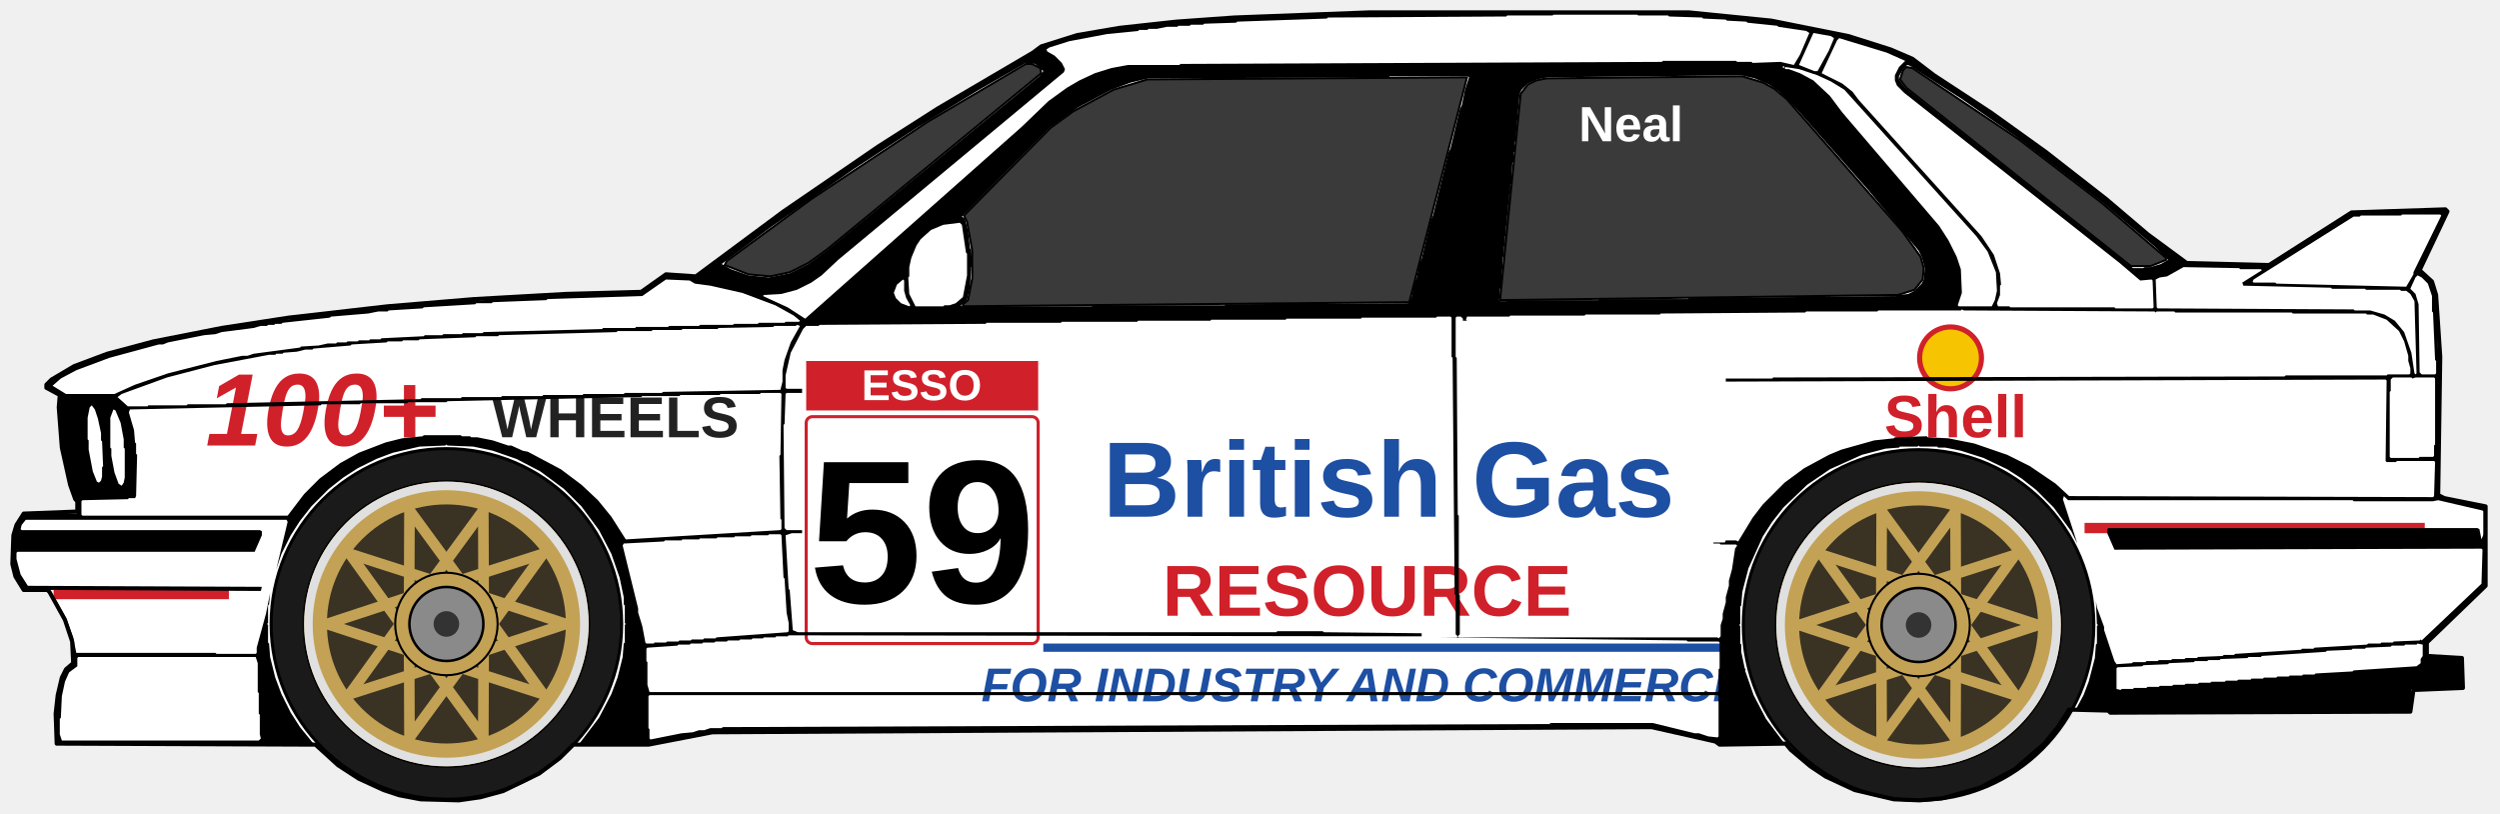
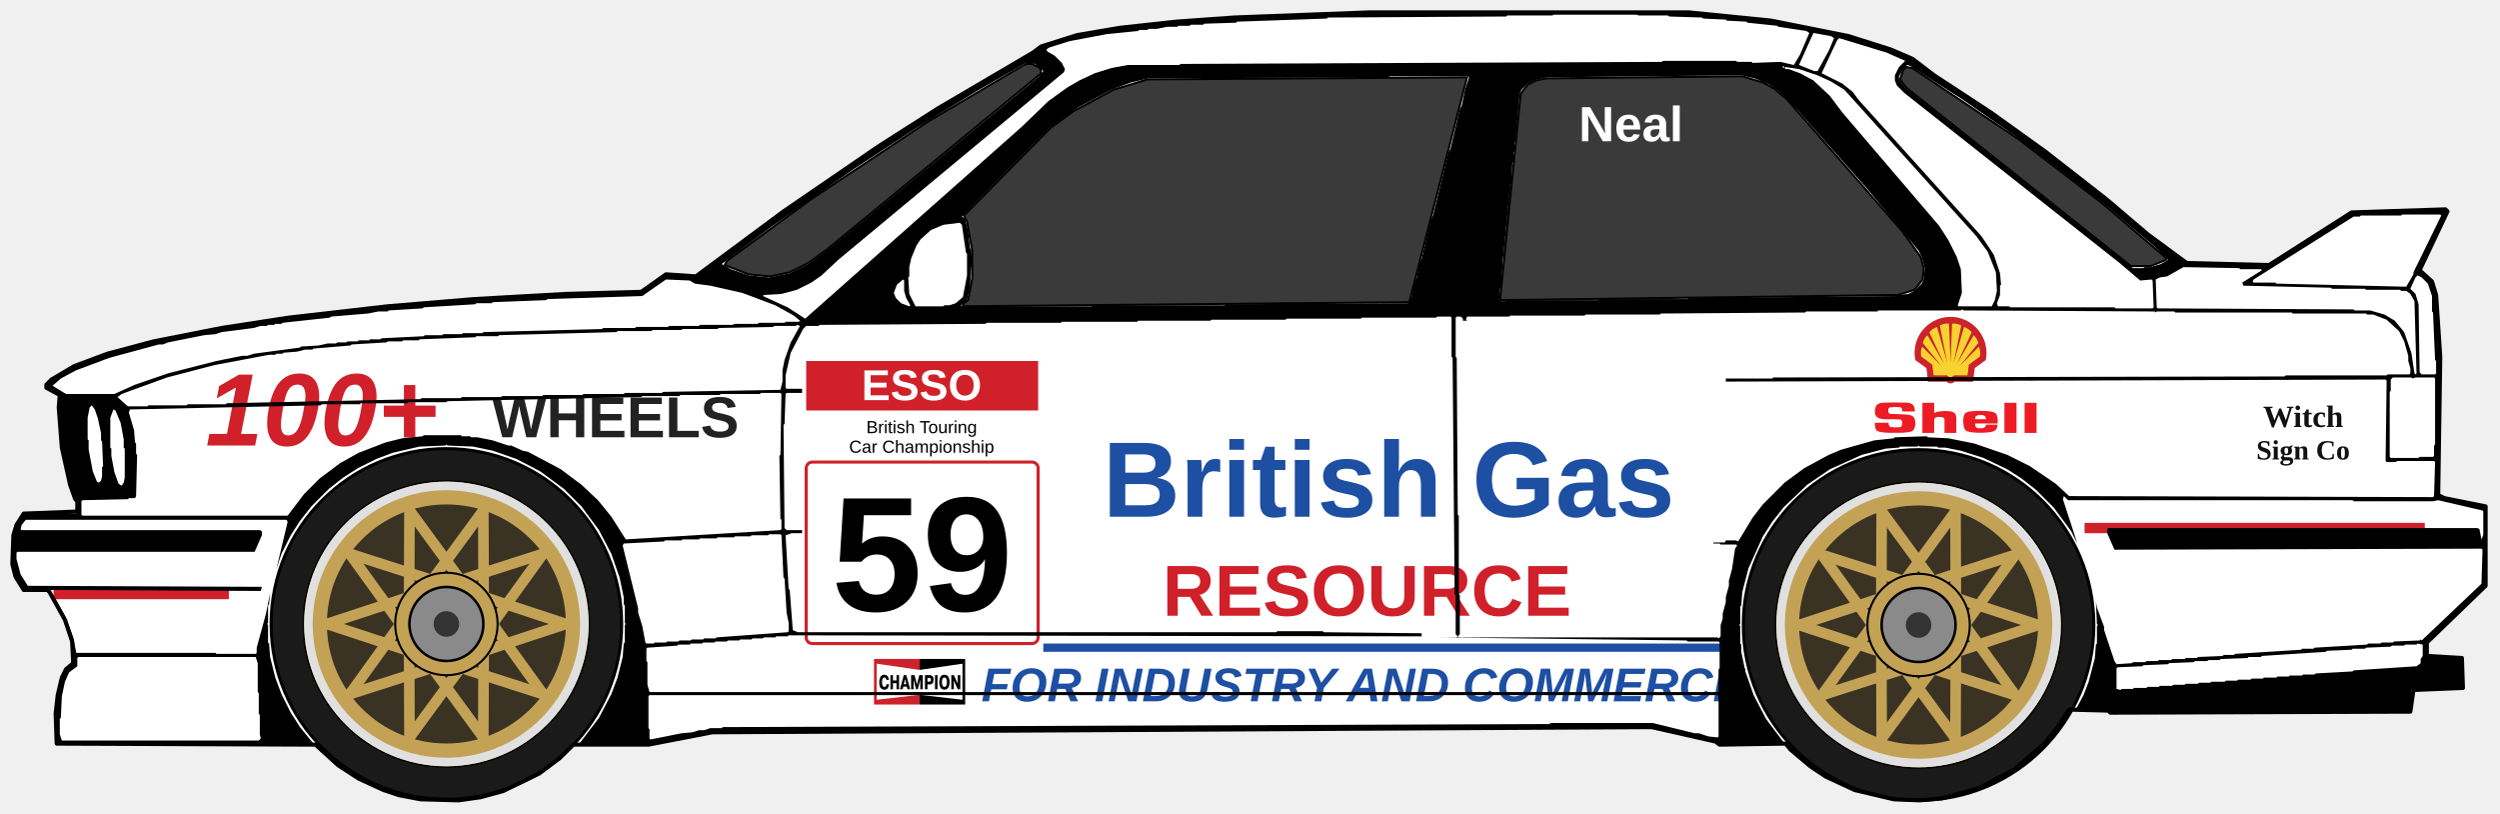
<svg xmlns="http://www.w3.org/2000/svg" viewBox="-12 -12 2424 789" width="2424" height="789">
  <defs>
    <clipPath id="body">
      <path d="M2362.0,193.0 L2360.0,191.0 L2269.0,194.0 L2189.0,245.0 L2109.0,243.0 L2071.0,215.0 L2031.0,181.0 L1972.0,135.0 L1919.0,97.0 L1864.0,61.0 L1843.0,45.0 L1822.0,36.0 L1781.0,23.0 L1706.0,8.0 L1626.0,0.0 L1317.0,0.0 L1185.0,5.0 L1129.0,9.0 L1074.0,15.0 L1033.0,22.0 L998.0,33.0 L990.0,39.0 L898.0,93.0 L840.0,130.0 L748.0,193.0 L663.0,256.0 L634.0,254.0 L610.0,271.0 L537.0,273.0 L448.0,278.0 L364.0,285.0 L268.0,296.0 L203.0,306.0 L137.0,319.0 L92.0,331.0 L60.0,343.0 L38.0,356.0 L33.0,361.0 L33.0,364.0 L46.0,371.0 L45.0,383.0 L48.0,422.0 L56.0,458.0 L61.0,472.0 L63.0,474.0 L63.0,484.0 L11.0,486.0 L4.0,497.0 L1.0,507.0 L0.0,535.0 L3.0,547.0 L11.0,560.0 L34.0,560.0 L36.0,562.0 L51.0,589.0 L58.0,610.0 L59.0,631.0 L52.0,637.0 L48.0,645.0 L44.0,662.0 L42.0,680.0 L43.0,709.0 L294.0,710.0 L316.0,730.0 L336.0,743.0 L360.0,754.0 L375.0,759.0 L396.0,763.0 L433.0,764.0 L454.0,761.0 L476.0,755.0 L511.0,738.0 L531.0,723.0 L544.0,710.0 L617.0,710.0 L679.0,698.0 L1590.0,693.0 L1652.0,707.0 L1656.0,710.0 L1720.0,709.0 L1725.0,715.0 L1744.0,731.0 L1759.0,741.0 L1787.0,754.0 L1825.0,763.0 L1850.0,764.0 L1872.0,762.0 L1908.0,752.0 L1942.0,734.0 L1971.0,709.0 L1984.0,693.0 L1995.0,676.0 L2033.0,677.0 L2035.0,679.0 L2326.0,678.0 L2329.0,657.0 L2377.0,655.0 L2376.0,626.0 L2342.0,624.0 L2342.0,611.0 L2399.0,556.0 L2399.0,479.0 L2359.0,471.0 L2353.0,468.0 L2355.0,334.0 L2351.0,274.0 L2347.0,261.0 L2335.0,250.0 Z" />
    </clipPath>
  </defs>
  <path d="M2362.0,193.0 L2360.0,191.0 L2269.0,194.0 L2189.0,245.0 L2109.0,243.0 L2071.0,215.0 L2031.0,181.0 L1972.0,135.0 L1919.0,97.0 L1864.0,61.0 L1843.0,45.0 L1822.0,36.0 L1781.0,23.0 L1706.0,8.0 L1626.0,0.0 L1317.0,0.0 L1185.0,5.0 L1129.0,9.0 L1074.0,15.0 L1033.0,22.0 L998.0,33.0 L990.0,39.0 L898.0,93.0 L840.0,130.0 L748.0,193.0 L663.0,256.0 L634.0,254.0 L610.0,271.0 L537.0,273.0 L448.0,278.0 L364.0,285.0 L268.0,296.0 L203.0,306.0 L137.0,319.0 L92.0,331.0 L60.0,343.0 L38.0,356.0 L33.0,361.0 L33.0,364.0 L46.0,371.0 L45.0,383.0 L48.0,422.0 L56.0,458.0 L61.0,472.0 L63.0,474.0 L63.0,484.0 L11.0,486.0 L4.0,497.0 L1.0,507.0 L0.0,535.0 L3.0,547.0 L11.0,560.0 L34.0,560.0 L36.0,562.0 L51.0,589.0 L58.0,610.0 L59.0,631.0 L52.0,637.0 L48.0,645.0 L44.0,662.0 L42.0,680.0 L43.0,709.0 L294.0,710.0 L316.0,730.0 L336.0,743.0 L360.0,754.0 L375.0,759.0 L396.0,763.0 L433.0,764.0 L454.0,761.0 L476.0,755.0 L511.0,738.0 L531.0,723.0 L544.0,710.0 L617.0,710.0 L679.0,698.0 L1590.0,693.0 L1652.0,707.0 L1656.0,710.0 L1720.0,709.0 L1725.0,715.0 L1744.0,731.0 L1759.0,741.0 L1787.0,754.0 L1825.0,763.0 L1850.0,764.0 L1872.0,762.0 L1908.0,752.0 L1942.0,734.0 L1971.0,709.0 L1984.0,693.0 L1995.0,676.0 L2033.0,677.0 L2035.0,679.0 L2326.0,678.0 L2329.0,657.0 L2377.0,655.0 L2376.0,626.0 L2342.0,624.0 L2342.0,611.0 L2399.0,556.0 L2399.0,479.0 L2359.0,471.0 L2353.0,468.0 L2355.0,334.0 L2351.0,274.0 L2347.0,261.0 L2335.0,250.0 Z" fill="#ffffff" />
  <g clip-path="url(#body)">
    <rect x="770" y="338" width="225" height="48" rx="0" fill="#d0202a" />
    <rect x="1000" y="612" width="660" height="8" rx="0" fill="#1d4fa3" />
    <rect x="2010" y="495" width="330" height="10" rx="0" fill="#d0202a" />
    <rect x="40" y="560" width="170" height="9" rx="0" fill="#d0202a" />
-     <circle cx="1880" cy="335" r="30" fill="#f6c400" stroke="#d0202a" stroke-width="5" />
    <text x="882" y="376" font-family="Arial Black, Arial, Helvetica, sans-serif" font-size="42" font-weight="bold" font-style="normal" fill="#ffffff" text-anchor="middle" textLength="130" lengthAdjust="spacingAndGlyphs">ESSO</text>
+     <text x="882" y="408" font-family="Arial, sans-serif" font-size="17" font-weight="normal" font-style="normal" fill="#000" text-anchor="middle" textLength="140" lengthAdjust="spacingAndGlyphs">British Touring</text>
+     <text x="882" y="427" font-family="Arial, sans-serif" font-size="17" font-weight="normal" font-style="normal" fill="#000" text-anchor="middle" textLength="160" lengthAdjust="spacingAndGlyphs">Car Championship</text>
    <text x="1335" y="489" font-family="Arial, sans-serif" font-size="104" font-weight="bold" font-style="normal" fill="#1d4fa3" text-anchor="middle" textLength="576" lengthAdjust="spacingAndGlyphs">British Gas</text>
    <text x="1314" y="585" font-family="Arial Black, Arial, Helvetica, sans-serif" font-size="70" font-weight="bold" font-style="normal" fill="#d0202a" text-anchor="middle" textLength="576" lengthAdjust="spacingAndGlyphs">RESOURCE</text>
    <text x="1310" y="668" font-family="Arial, sans-serif" font-size="46" font-weight="bold" font-style="italic" fill="#1d4fa3" text-anchor="middle" textLength="640" lengthAdjust="spacingAndGlyphs">FOR INDUSTRY AND COMMERCE</text>
    <text x="300" y="420" font-family="Arial Black, Arial, Helvetica, sans-serif" font-size="100" font-weight="bold" font-style="italic" fill="#d0202a" text-anchor="middle" textLength="250" lengthAdjust="spacingAndGlyphs">100+</text>
    <text x="585" y="412" font-family="Arial Black, Arial, Helvetica, sans-serif" font-size="56" font-weight="bold" font-style="normal" fill="#222" text-anchor="middle" textLength="240" lengthAdjust="spacingAndGlyphs">WHEELS</text>
-     <text x="1885" y="412" font-family="Arial, sans-serif" font-size="58" font-weight="bold" font-style="normal" fill="#d0202a" text-anchor="middle" textLength="150" lengthAdjust="spacingAndGlyphs">Shell</text>
-     <rect x="770" y="392" width="225" height="220" rx="6" fill="#ffffff" stroke="#d0202a" stroke-width="3" />
-     <text x="882.5" y="572.4" font-family="Arial Narrow, Arial, sans-serif" font-size="198.0" font-weight="bold" font-style="normal" fill="#000000" text-anchor="middle" textLength="180.0" lengthAdjust="spacingAndGlyphs">59</text>
+     <text x="2222" y="402" font-family="Georgia, Times New Roman, serif" font-size="30" font-weight="bold" font-style="normal" fill="#111" text-anchor="middle" textLength="90.0" lengthAdjust="spacingAndGlyphs">Witch</text>
+     <text x="2222" y="433.5" font-family="Georgia, Times New Roman, serif" font-size="27.0" font-weight="bold" font-style="normal" fill="#111" text-anchor="middle" textLength="90.0" lengthAdjust="spacingAndGlyphs">Sign Co</text>
+     <g>
+       <svg x="1844.00" y="294.10" width="72.00" height="66.80" viewBox="8.5 14.8 175.8 163.1" preserveAspectRatio="none">
+         <path d="M174.77 69.668c-4.326-10.225-10.422-19.271-18.221-27.136-7.801-7.8-16.846-13.896-27.006-18.222-10.617-4.522-21.695-6.751-33.165-6.751-11.536 0-22.547 2.229-33.166 6.751-10.16 4.326-19.271 10.422-27.07 18.222-7.865 7.865-13.896 16.911-18.222 27.136-4.457 10.553-6.685 21.63-6.685 33.101 0 5.637.524 11.273 1.704 17.107l26.283 18.941 4.129 32.314h42.932l2.556 1.572c2.229 1.705 4.654 2.49 7.538 2.49 2.819 0 5.31-.785 7.472-2.49l2.359-1.572H149.6l4.064-32.314 26.152-18.941c1.115-5.834 1.705-11.471 1.705-17.107 0-11.471-2.228-22.548-6.751-33.101z" fill-rule="evenodd" clip-rule="evenodd" fill="#cc2229" />
+         <path d="M162.186 79.369c-1.705-7.21-5.375-13.372-11.078-18.353l-39.916 68.757 35.328-75.377c-4.719-6.227-10.684-10.487-18.221-12.913l-24.449 85.471 17.895-88.945c-5.572-3.081-11.471-4.654-17.764-4.654l-3.998.262-3.539 92.549-3.736-92.549-3.933-.262c-6.292 0-12.257 1.573-17.763 4.654l17.697 88.945-24.251-85.47C56.92 43.91 50.825 48.17 46.237 54.397l35.525 75.377-40.114-68.757c-5.702 4.981-9.373 11.143-11.077 18.353l44.702 54.926-46.013-46.21c-2.098 4.72-3.146 9.636-3.146 14.683 0 2.818.328 5.832 1.114 9.045l25.825 18.877 3.409 25.365h31.396l4.457 3.408c1.246.852 2.557 1.246 4.064 1.311 1.442-.064 2.819-.459 3.933-1.311l4.719-3.408h31.527l3.213-25.365 25.758-18.877c.721-3.213 1.115-6.227 1.115-9.045 0-5.047-1.115-9.963-3.146-14.683l-45.75 46.208 44.438-54.925z" fill-rule="evenodd" clip-rule="evenodd" fill="#f6d330" />
+       </svg>
+     </g>
+     <g>
+       <svg x="1805.00" y="376.67" width="160.00" height="32.65" viewBox="-1.32 -1.32 134.94 27.54" preserveAspectRatio="none">
+         <defs id="lg1_defs1" />
+         <g id="lg1_layer1" transform="translate(-78.45803,-106.2081)">
+           <path d="m 78.458,122.796 h 11.281 c -0.175,2.501 1.048,3.082 1.629,3.49 0.639,0.232 5.35,0.464 7.675,0.057 0.931,-0.174 1.802,-0.523 1.802,-3.373 0,-1.221 -0.291,-2.558 -1.686,-2.85 -4.943,-0.406 -9.77,0.117 -14.712,-0.349 -4.943,-1.104 -5.698,-2.384 -5.99,-6.28 0.349,-5.408 2.268,-6.978 7.792,-7.153 a 285.815,285.815 0 0 1 17.271,0 c 5.873,0 7.675,2.269 7.675,7.211 h -10.35 c 0,-2.443 -0.465,-3.373 -1.686,-3.49 a 54.806,54.806 0 0 0 -7.559,0 c -0.931,0 -2.151,0.466 -2.151,2.675 0,2.092 0.523,2.616 1.919,2.792 4.245,0.173 8.548,0.232 12.735,0.521 6.978,0.408 7.21,3.49 7.442,6.746 0.116,4.653 -1.57,6.28 -2.791,7.037 -1.163,0.523 -6.804,1.164 -7.908,1.164 H 89.682 c -2.501,0 -5.641,-0.291 -8.374,-1.106 -2.559,-0.697 -2.85,-4.128 -2.85,-7.094 z m 106.009,8.315 h 9.885 v -24.655 h -9.885 z m 16.513,0 h 9.77 v -24.655 h -9.77 z m -22.27,-12.91 a 16.952,16.952 0 0 0 -0.7,-2.267 c -1.686,-2.733 -7.5,-2.733 -13.141,-2.85 -4.245,0 -10.582,0.117 -12.444,1.918 -0.757,0.815 -1.164,1.977 -1.396,3.199 -0.291,1.454 -0.233,2.965 -0.233,3.664 0,1.279 0.117,6.221 2.501,7.5 2.209,1.454 8.896,1.629 11.454,1.629 2.733,0 10.293,-0.291 11.399,-1.571 1.976,-0.698 2.441,-3.139 2.848,-5.057 h -9.711 c 0,1.918 -1.512,3.082 -4.536,2.905 -2.733,0.176 -4.303,-0.464 -4.303,-3.894 l 18.549,0.057 c 8.8e-4,-1.685 0.059,-3.489 -0.288,-5.233 z m -9.422,1.686 h -8.839 c 0,-0.698 0.117,-1.28 0.291,-1.686 0.638,-1.57 2.267,-1.628 4.011,-1.744 2.675,0 3.839,0.64 4.304,1.744 0.233,0.466 0.291,1.047 0.233,1.686 z m -51.927,11.223 h 9.653 v -10.467 c 0.233,-1.453 0.582,-2.616 4.129,-2.616 3.372,-0.057 4.302,0.872 4.302,2.616 v 10.467 h 9.653 v -10.467 c 0,-3.431 -0.059,-5.291 -2.267,-6.278 -1.977,-1.28 -4.827,-1.106 -7.501,-1.106 -2.791,0 -5.931,0.349 -8.315,1.512 v -8.315 h -9.653 z" fill="#cc2229" id="lg1_path2040" style="fill:#ed1c24;fill-opacity:1;stroke-width:0.921" />
+         </g>
+       </svg>
+     </g>
+     <g>
+       <svg x="834.88" y="626.00" width="90.23" height="46.00" viewBox="5.11 49.81 182.58 93.08" preserveAspectRatio="none">
+         <g fill-rule="evenodd" clip-rule="evenodd">
+           <path fill="#cc2229" d="M6.902 51.64h89.476v89.475H6.902V51.64z" />
+           <path d="M185.854 51.64H96.378v89.475h89.476V51.64z" />
+           <path fill="#fff" d="M96.378 122.002l-84.189 9.76V60.995l84.189 12.201 84.19-12.201v70.767l-84.19-9.76z" />
+           <path d="M36.291 101.354a20.124 20.124 0 0 1-.241 2.035c-.125.76-.313 1.539-.563 2.336-.519 1.568-1.403 3.006-2.655 4.314-1.252 1.307-3.112 1.961-5.58 1.961l-.268.037a15.25 15.25 0 0 0-.684-.057 13.965 13.965 0 0 1-.684-.055c-2.092-.275-4.01-1.389-5.753-3.344s-2.615-5.547-2.615-10.777c0-4.432.773-8.062 2.32-10.888 1.546-2.827 3.965-4.24 7.254-4.24h.268c2.468 0 4.332.623 5.592 1.868 1.261 1.246 2.141 2.627 2.642 4.146.269.748.456 1.482.563 2.204.107.723.17 1.37.188 1.942h-4.881a8.857 8.857 0 0 0-.134-.952 7.64 7.64 0 0 0-.322-1.177c-.25-.647-.652-1.245-1.207-1.793-.554-.548-1.341-.834-2.36-.859-1.573.05-2.731.94-3.473 2.67-.742 1.731-1.113 4.003-1.113 6.817 0 .324.022.902.067 1.738.045.834.184 1.736.416 2.707a9.806 9.806 0 0 0 1.408 3.119c.653.959 1.605 1.463 2.856 1.514 1.055-.051 1.86-.398 2.414-1.047a6.173 6.173 0 0 0 1.207-2.129c.125-.373.219-.74.281-1.102s.103-.691.121-.99h4.936v.002zM44.122 111.141H39.16V83.423h4.962v10.422h6.972V83.423h4.962v27.718h-4.962V99.225h-6.972v11.916zM70.377 83.423l7.482 27.717H72.63l-1.287-5.193h-6.946l-1.261 5.193h-5.23l7.456-27.717h5.015zm-.053 17.819l-2.44-10.012-2.468 10.012h4.908zM84.671 92.09v19.051H79.71V83.423H86.576l4.613 18.528 4.612-18.528h6.867v27.718H97.705V92.09l-4.8 19.051h-3.433L84.671 92.09zM116.451 83.423h.377c.125 0 .25.013.375.038 1.645.125 3.15.797 4.52 2.017 1.367 1.22 2.051 3.524 2.051 6.911 0 2.739-.42 4.744-1.26 6.014-.842 1.27-1.762 2.129-2.764 2.578a6.152 6.152 0 0 1-1.916.541c-.617.062-1.113.094-1.49.094h-4.479v9.525H106.904V83.423h9.547zm-4.586 12.813h3.406c1.055 0 1.877-.268 2.467-.803.592-.536.887-1.538.887-3.007 0-1.37-.283-2.31-.846-2.82-.562-.511-1.398-.766-2.508-.766h-3.406v7.396zM131.605 83.423v27.718h-4.962V83.423h4.962zM144.988 111.926c-3.648-.025-6.236-1.533-7.766-4.521-1.527-2.988-2.293-6.361-2.293-10.123 0-3.785.766-7.171 2.293-10.16 1.529-2.988 4.117-4.482 7.766-4.482h.268c3.664 0 6.258 1.494 7.777 4.482s2.279 6.375 2.279 10.16-.76 7.166-2.279 10.143-4.113 4.463-7.777 4.463l-.268.038zm.133-5.381c1.359-.049 2.373-.566 3.045-1.549a9.429 9.429 0 0 0 1.408-3.27c.195-.922.312-1.799.348-2.633s.055-1.438.055-1.812c0-2.789-.301-4.824-.898-6.107-.6-1.282-1.258-2.147-1.973-2.596a3.293 3.293 0 0 0-1.059-.448c-.35-.075-.658-.112-.926-.112s-.576.038-.926.112c-.348.074-.709.236-1.086.485-.715.448-1.367 1.314-1.957 2.596-.59 1.283-.885 3.306-.885 6.069 0 .498.018 1.059.053 1.682.037.623.107 1.258.215 1.904a10.883 10.883 0 0 0 1.342 3.848c.68 1.173 1.76 1.782 3.244 1.831zM163.6 111.141H158.639V83.423h5.041l7.644 16.809V83.423H176.285v27.718h-5.043L163.6 94.219v16.922z" />
+         </g>
+       </svg>
+     </g>
+     <rect x="770" y="436" width="225" height="176" rx="6" fill="#ffffff" stroke="#d0202a" stroke-width="3" />
+     <text x="882.5" y="580.32" font-family="Arial Narrow, Arial, sans-serif" font-size="158.4" font-weight="bold" font-style="normal" fill="#000000" text-anchor="middle" textLength="180.0" lengthAdjust="spacingAndGlyphs">59</text>
  </g>
  <path d="M1411.0,63.0 L1101.0,65.0 L1068.0,75.0 L1029.0,96.0 L1007.0,112.0 L923.0,197.0 L926.0,203.0 L931.0,231.0 L931.0,258.0 L927.0,279.0 L922.0,283.0 L922.0,285.0 L1355.0,281.0 Z" fill="#3a3a3a" stroke="#000" stroke-width="2" />
  <path d="M1463.0,79.0 L1443.0,279.0 L1829.0,274.0 L1845.0,269.0 L1853.0,259.0 L1854.0,248.0 L1851.0,237.0 L1833.0,212.0 L1721.0,84.0 L1709.0,74.0 L1698.0,68.0 L1678.0,62.0 L1488.0,64.0 L1478.0,66.0 L1470.0,70.0 Z" fill="#3a3a3a" stroke="#000" stroke-width="2" />
  <path d="M1834.0,56.0 L1831.0,65.0 L1837.0,73.0 L2055.0,246.0 L2074.0,246.0 L2089.0,240.0 L2089.0,238.0 L2027.0,185.0 L1946.0,123.0 L1843.0,54.0 L1837.0,53.0 Z" fill="#3a3a3a" stroke="#000" stroke-width="2" />
  <path d="M997.0,54.0 L989.0,50.0 L983.0,50.0 L888.0,106.0 L775.0,181.0 L693.0,241.0 L691.0,245.0 L714.0,254.0 L735.0,256.0 L754.0,252.0 L772.0,243.0 L790.0,230.0 L998.0,59.0 Z" fill="#3a3a3a" stroke="#000" stroke-width="2" />
  <g clip-path="url(#body)">
    <text x="1570" y="125" font-family="Arial, sans-serif" font-size="48" font-weight="bold" font-style="normal" fill="#ffffff" text-anchor="middle" textLength="136" lengthAdjust="spacingAndGlyphs">Neal</text>
  </g>
  <path fill="#000" fill-rule="evenodd" d="M2361.0,193.0 L2360.0,192.0 L2343.0,192.0 L2342.0,193.0 L2271.0,194.0 L2189.0,246.0 L2149.0,245.0 L2148.0,244.0 L2144.0,245.0 L2143.0,244.0 L2110.0,244.0 L2070.0,215.0 L2025.0,177.0 L1968.0,133.0 L1906.0,89.0 L1870.0,66.0 L1842.0,45.0 L1817.0,35.0 L1782.0,24.0 L1753.0,17.0 L1721.0,11.0 L1716.0,11.0 L1715.0,10.0 L1709.0,10.0 L1708.0,9.0 L1701.0,9.0 L1700.0,8.0 L1677.0,6.0 L1676.0,5.0 L1667.0,5.0 L1666.0,4.0 L1657.0,4.0 L1656.0,3.0 L1615.0,1.0 L1614.0,0.0 L1305.0,1.0 L1304.0,2.0 L1266.0,2.0 L1265.0,3.0 L1242.0,3.0 L1241.0,4.0 L1180.0,6.0 L1179.0,7.0 L1150.0,8.0 L1149.0,9.0 L1138.0,9.0 L1137.0,10.0 L1128.0,10.0 L1127.0,11.0 L1116.0,11.0 L1115.0,12.0 L1073.0,16.0 L1072.0,17.0 L1053.0,19.0 L1016.0,27.0 L996.0,35.0 L991.0,39.0 L901.0,92.0 L832.0,136.0 L742.0,198.0 L662.0,257.0 L633.0,255.0 L609.0,272.0 L532.0,274.0 L531.0,275.0 L512.0,275.0 L511.0,276.0 L494.0,276.0 L493.0,277.0 L476.0,277.0 L475.0,278.0 L459.0,278.0 L458.0,279.0 L418.0,281.0 L417.0,282.0 L394.0,283.0 L393.0,284.0 L383.0,284.0 L382.0,285.0 L372.0,285.0 L371.0,286.0 L361.0,286.0 L351.0,288.0 L323.0,290.0 L322.0,291.0 L297.0,293.0 L289.0,295.0 L282.0,295.0 L281.0,296.0 L274.0,296.0 L273.0,297.0 L239.0,301.0 L238.0,302.0 L226.0,303.0 L225.0,304.0 L196.0,308.0 L190.0,310.0 L185.0,310.0 L179.0,312.0 L174.0,312.0 L154.0,317.0 L145.0,318.0 L140.0,320.0 L136.0,320.0 L101.0,329.0 L62.0,343.0 L42.0,354.0 L33.0,363.0 L46.0,371.0 L46.0,391.0 L47.0,392.0 L47.0,407.0 L48.0,408.0 L49.0,424.0 L57.0,459.0 L61.0,470.0 L64.0,474.0 L64.0,484.0 L62.0,486.0 L12.0,486.0 L9.0,489.0 L4.0,499.0 L1.0,510.0 L1.0,518.0 L0.0,519.0 L1.0,536.0 L5.0,550.0 L11.0,559.0 L13.0,560.0 L35.0,560.0 L54.0,594.0 L58.0,607.0 L60.0,631.0 L53.0,637.0 L50.0,642.0 L46.0,655.0 L45.0,666.0 L44.0,667.0 L44.0,676.0 L43.0,677.0 L43.0,707.0 L44.0,709.0 L292.0,709.0 L279.0,693.0 L270.0,679.0 L261.0,661.0 L255.0,645.0 L250.0,625.0 L249.0,612.0 L248.0,611.0 L248.0,594.0 L247.0,593.0 L248.0,592.0 L248.0,575.0 L249.0,574.0 L250.0,563.0 L246.0,583.0 L237.0,616.0 L237.0,621.0 L236.0,622.0 L198.0,622.0 L197.0,621.0 L62.0,621.0 L59.0,606.0 L52.0,587.0 L43.0,571.0 L36.0,562.0 L37.0,560.0 L241.0,561.0 L242.0,557.0 L15.0,556.0 L8.0,545.0 L4.0,530.0 L4.0,524.0 L5.0,523.0 L235.0,523.0 L242.0,507.0 L242.0,503.0 L240.0,502.0 L9.0,502.0 L8.0,501.0 L9.0,497.0 L13.0,492.0 L266.0,492.0 L267.0,494.0 L256.0,540.0 L261.0,525.0 L270.0,507.0 L279.0,493.0 L290.0,479.0 L307.0,462.0 L321.0,451.0 L335.0,442.0 L353.0,433.0 L369.0,427.0 L395.0,421.0 L420.0,420.0 L421.0,419.0 L422.0,420.0 L447.0,421.0 L466.0,425.0 L489.0,433.0 L512.0,445.0 L535.0,462.0 L552.0,479.0 L569.0,502.0 L581.0,525.0 L589.0,548.0 L593.0,567.0 L593.0,574.0 L594.0,575.0 L594.0,592.0 L595.0,593.0 L594.0,594.0 L594.0,611.0 L593.0,612.0 L592.0,625.0 L587.0,645.0 L581.0,661.0 L569.0,684.0 L550.0,709.0 L618.0,709.0 L658.0,701.0 L663.0,701.0 L669.0,699.0 L674.0,699.0 L680.0,697.0 L960.0,696.0 L961.0,695.0 L1163.0,695.0 L1164.0,694.0 L1369.0,694.0 L1370.0,693.0 L1593.0,693.0 L1629.0,702.0 L1654.0,707.0 L1655.0,709.0 L1719.0,709.0 L1701.0,685.0 L1689.0,662.0 L1681.0,639.0 L1677.0,620.0 L1677.0,613.0 L1676.0,612.0 L1676.0,595.0 L1675.0,594.0 L1676.0,593.0 L1676.0,576.0 L1677.0,575.0 L1678.0,562.0 L1684.0,539.0 L1698.0,508.0 L1707.0,494.0 L1718.0,480.0 L1741.0,458.0 L1763.0,443.0 L1794.0,429.0 L1817.0,423.0 L1830.0,422.0 L1831.0,421.0 L1848.0,421.0 L1849.0,420.0 L1850.0,421.0 L1867.0,421.0 L1868.0,422.0 L1875.0,422.0 L1890.0,425.0 L1912.0,432.0 L1935.0,443.0 L1949.0,452.0 L1963.0,463.0 L1980.0,480.0 L1997.0,503.0 L2003.0,515.0 L1989.0,472.0 L1990.0,469.0 L1994.0,473.0 L2270.0,473.0 L2271.0,474.0 L2348.0,474.0 L2353.0,473.0 L2396.0,483.0 L2397.0,484.0 L2397.0,506.0 L2395.0,511.0 L2393.0,501.0 L2391.0,500.0 L2033.0,500.0 L2032.0,501.0 L2032.0,505.0 L2039.0,521.0 L2395.0,520.0 L2396.0,521.0 L2395.0,554.0 L2337.0,609.0 L2336.0,608.0 L2335.0,609.0 L2310.0,610.0 L2309.0,611.0 L2298.0,611.0 L2297.0,612.0 L2285.0,612.0 L2284.0,613.0 L2233.0,616.0 L2232.0,617.0 L2221.0,617.0 L2220.0,618.0 L2156.0,622.0 L2155.0,623.0 L2145.0,623.0 L2144.0,624.0 L2120.0,625.0 L2119.0,626.0 L2108.0,626.0 L2107.0,627.0 L2095.0,627.0 L2094.0,628.0 L2082.0,628.0 L2081.0,629.0 L2070.0,629.0 L2069.0,630.0 L2057.0,630.0 L2056.0,631.0 L2041.0,632.0 L2039.0,629.0 L2029.0,599.0 L2029.0,596.0 L2022.0,577.0 L2021.0,571.0 L2022.0,593.0 L2023.0,594.0 L2022.0,595.0 L2022.0,612.0 L2021.0,613.0 L2020.0,626.0 L2014.0,649.0 L2009.0,662.0 L2002.0,675.0 L2007.0,675.0 L2008.0,676.0 L2033.0,676.0 L2035.0,678.0 L2299.0,678.0 L2300.0,677.0 L2326.0,677.0 L2327.0,657.0 L2328.0,656.0 L2367.0,656.0 L2368.0,655.0 L2376.0,655.0 L2376.0,627.0 L2375.0,626.0 L2347.0,626.0 L2342.0,625.0 L2341.0,624.0 L2342.0,610.0 L2398.0,556.0 L2398.0,551.0 L2399.0,550.0 L2399.0,480.0 L2374.0,475.0 L2369.0,473.0 L2365.0,473.0 L2360.0,471.0 L2356.0,471.0 L2352.0,469.0 L2353.0,465.0 L2355.0,346.0 L2354.0,345.0 L2354.0,331.0 L2353.0,330.0 L2351.0,284.0 L2350.0,283.0 L2350.0,273.0 L2348.0,265.0 L2344.0,258.0 L2336.0,253.0 L2334.0,250.0 L2353.0,212.0 Z M617.0,663.0 L618.0,662.0 L1654.0,662.0 L1655.0,663.0 L1655.0,702.0 L1654.0,703.0 L1645.0,702.0 L1636.0,699.0 L1632.0,699.0 L1591.0,689.0 L1492.0,689.0 L1491.0,690.0 L689.0,693.0 L688.0,694.0 L677.0,694.0 L671.0,696.0 L666.0,696.0 L660.0,698.0 L649.0,699.0 L619.0,705.0 L618.0,704.0 L618.0,695.0 L617.0,694.0 Z M51.0,649.0 L55.0,640.0 L63.0,634.0 L63.0,626.0 L64.0,625.0 L236.0,625.0 L238.0,631.0 L238.0,659.0 L239.0,660.0 L239.0,680.0 L240.0,681.0 L240.0,700.0 L241.0,704.0 L239.0,706.0 L48.0,706.0 L46.0,700.0 L46.0,685.0 L47.0,684.0 L48.0,663.0 Z M2338.0,613.0 L2338.0,624.0 L2336.0,627.0 L2336.0,631.0 L2332.0,634.0 L2271.0,638.0 L2270.0,639.0 L2234.0,641.0 L2233.0,642.0 L2222.0,642.0 L2221.0,643.0 L2209.0,643.0 L2208.0,644.0 L2197.0,644.0 L2196.0,645.0 L2184.0,645.0 L2183.0,646.0 L2172.0,646.0 L2171.0,647.0 L2159.0,647.0 L2158.0,648.0 L2147.0,648.0 L2146.0,649.0 L2133.0,649.0 L2132.0,650.0 L2121.0,650.0 L2120.0,651.0 L2108.0,651.0 L2107.0,652.0 L2096.0,652.0 L2095.0,653.0 L2083.0,653.0 L2082.0,654.0 L2071.0,654.0 L2070.0,655.0 L2058.0,655.0 L2057.0,656.0 L2046.0,656.0 L2045.0,657.0 L2041.0,656.0 L2041.0,636.0 L2042.0,635.0 L2066.0,634.0 L2067.0,633.0 L2091.0,632.0 L2092.0,631.0 L2116.0,630.0 L2117.0,629.0 L2129.0,629.0 L2130.0,628.0 L2141.0,628.0 L2142.0,627.0 L2168.0,626.0 L2169.0,625.0 L2181.0,625.0 L2182.0,624.0 L2244.0,620.0 L2245.0,619.0 L2269.0,618.0 L2270.0,617.0 L2282.0,617.0 L2283.0,616.0 L2307.0,615.0 L2308.0,614.0 L2320.0,614.0 L2321.0,613.0 L2332.0,613.0 L2333.0,612.0 Z M746.0,507.0 L748.0,548.0 L749.0,549.0 L751.0,582.0 L753.0,592.0 L753.0,600.0 L752.0,601.0 L683.0,606.0 L682.0,607.0 L671.0,607.0 L670.0,608.0 L659.0,608.0 L658.0,609.0 L647.0,609.0 L646.0,610.0 L635.0,610.0 L634.0,611.0 L623.0,611.0 L622.0,612.0 L615.0,612.0 L614.0,611.0 L611.0,595.0 L607.0,582.0 L607.0,578.0 L592.0,517.0 L593.0,515.0 L632.0,513.0 L633.0,512.0 L649.0,512.0 L650.0,511.0 L666.0,511.0 L667.0,510.0 L683.0,510.0 L684.0,509.0 L700.0,509.0 L701.0,508.0 L716.0,508.0 L717.0,507.0 L733.0,507.0 L734.0,506.0 L745.0,506.0 Z M98.0,385.0 L100.0,386.0 L105.0,398.0 L108.0,414.0 L108.0,422.0 L109.0,423.0 L109.0,451.0 L108.0,456.0 L106.0,459.0 L103.0,457.0 L99.0,446.0 L96.0,430.0 L96.0,423.0 L95.0,422.0 L95.0,393.0 Z M77.0,381.0 L80.0,385.0 L83.0,394.0 L86.0,408.0 L86.0,415.0 L87.0,416.0 L88.0,440.0 L87.0,441.0 L87.0,450.0 L86.0,454.0 L84.0,456.0 L82.0,455.0 L78.0,445.0 L74.0,424.0 L74.0,415.0 L73.0,414.0 L73.0,393.0 L75.0,383.0 Z M746.0,370.0 L745.0,429.0 L744.0,430.0 L745.0,491.0 L746.0,492.0 L746.0,501.0 L745.0,502.0 L595.0,511.0 L581.0,489.0 L568.0,473.0 L552.0,458.0 L532.0,443.0 L500.0,426.0 L495.0,425.0 L484.0,420.0 L481.0,420.0 L466.0,415.0 L451.0,412.0 L445.0,412.0 L444.0,411.0 L436.0,411.0 L435.0,410.0 L399.0,410.0 L398.0,411.0 L378.0,413.0 L362.0,417.0 L336.0,427.0 L318.0,437.0 L298.0,452.0 L283.0,467.0 L267.0,488.0 L68.0,488.0 L67.0,487.0 L67.0,474.0 L68.0,473.0 L112.0,472.0 L113.0,471.0 L119.0,471.0 L120.0,469.0 L121.0,429.0 L120.0,428.0 L120.0,418.0 L119.0,417.0 L118.0,405.0 L113.0,388.0 L114.0,385.0 L299.0,381.0 L300.0,380.0 L337.0,380.0 L338.0,379.0 L383.0,379.0 L384.0,378.0 L421.0,378.0 L422.0,377.0 L610.0,373.0 L611.0,372.0 L647.0,372.0 L648.0,371.0 L686.0,371.0 L687.0,370.0 L725.0,370.0 L726.0,369.0 L745.0,369.0 Z M2309.0,354.0 L2327.0,354.0 L2328.0,355.0 L2331.0,354.0 L2349.0,354.0 L2350.0,355.0 L2350.0,419.0 L2349.0,420.0 L2349.0,430.0 L2348.0,431.0 L2335.0,431.0 L2334.0,432.0 L2307.0,432.0 L2306.0,431.0 L2306.0,368.0 L2307.0,367.0 L2307.0,356.0 Z M764.0,304.0 L755.0,320.0 L749.0,337.0 L747.0,347.0 L747.0,358.0 L745.0,366.0 L631.0,368.0 L630.0,369.0 L594.0,369.0 L593.0,370.0 L554.0,370.0 L553.0,371.0 L515.0,371.0 L514.0,372.0 L475.0,372.0 L474.0,373.0 L436.0,373.0 L435.0,374.0 L397.0,374.0 L396.0,375.0 L208.0,379.0 L207.0,380.0 L170.0,380.0 L169.0,381.0 L132.0,381.0 L131.0,382.0 L112.0,382.0 L102.0,373.0 L106.0,370.0 L150.0,354.0 L196.0,342.0 L249.0,332.0 L255.0,332.0 L256.0,331.0 L262.0,331.0 L263.0,330.0 L276.0,329.0 L284.0,327.0 L291.0,327.0 L292.0,326.0 L328.0,323.0 L329.0,322.0 L363.0,320.0 L364.0,319.0 L378.0,319.0 L379.0,318.0 L394.0,318.0 L395.0,317.0 L449.0,315.0 L450.0,314.0 L471.0,314.0 L472.0,313.0 L586.0,310.0 L587.0,309.0 L620.0,309.0 L621.0,308.0 L649.0,308.0 L650.0,307.0 L684.0,307.0 L685.0,306.0 L738.0,305.0 L739.0,304.0 L760.0,304.0 L761.0,303.0 Z M1656.0,611.0 L1656.0,636.0 L1655.0,637.0 L1655.0,658.0 L1654.0,659.0 L618.0,659.0 L616.0,652.0 L616.0,630.0 L615.0,629.0 L615.0,617.0 L616.0,616.0 L645.0,614.0 L646.0,613.0 L657.0,613.0 L658.0,612.0 L669.0,612.0 L670.0,611.0 L681.0,611.0 L682.0,610.0 L693.0,610.0 L694.0,609.0 L705.0,609.0 L706.0,608.0 L717.0,608.0 L718.0,607.0 L728.0,607.0 L729.0,606.0 L740.0,606.0 L741.0,605.0 L752.0,605.0 L753.0,604.0 L1367.0,605.0 L1367.0,602.0 L1272.0,601.0 L1271.0,600.0 L1227.0,600.0 L1226.0,601.0 L762.0,601.0 L757.0,599.0 L754.0,560.0 L753.0,559.0 L750.0,507.0 L756.0,505.0 L766.0,505.0 L766.0,502.0 L751.0,502.0 L749.0,500.0 L748.0,400.0 L749.0,399.0 L750.0,370.0 L751.0,369.0 L766.0,369.0 L766.0,365.0 L751.0,365.0 L750.0,364.0 L750.0,352.0 L755.0,330.0 L767.0,307.0 L770.0,304.0 L782.0,304.0 L783.0,303.0 L944.0,302.0 L945.0,301.0 L1017.0,301.0 L1018.0,300.0 L1091.0,300.0 L1092.0,299.0 L1162.0,299.0 L1163.0,298.0 L1235.0,298.0 L1236.0,297.0 L1308.0,297.0 L1309.0,296.0 L1381.0,296.0 L1382.0,295.0 L1395.0,295.0 L1396.0,296.0 L1396.0,334.0 L1397.0,335.0 L1399.0,564.0 L1400.0,565.0 L1400.0,603.0 L1402.0,605.0 L1401.0,606.0 L1382.0,606.0 L1624.0,609.0 L1625.0,610.0 L1655.0,610.0 Z M2350.0,436.0 L2349.0,469.0 L2348.0,470.0 L1995.0,469.0 L1982.0,457.0 L1957.0,440.0 L1935.0,429.0 L1903.0,418.0 L1878.0,413.0 L1858.0,412.0 L1857.0,411.0 L1826.0,412.0 L1825.0,413.0 L1806.0,415.0 L1774.0,424.0 L1762.0,429.0 L1738.0,442.0 L1719.0,456.0 L1698.0,477.0 L1688.0,490.0 L1674.0,513.0 L1672.0,512.0 L1662.0,512.0 L1661.0,514.0 L1650.0,514.0 L1650.0,515.0 L1656.0,515.0 L1657.0,516.0 L1672.0,516.0 L1673.0,517.0 L1671.0,520.0 L1668.0,540.0 L1665.0,551.0 L1665.0,556.0 L1662.0,567.0 L1662.0,572.0 L1659.0,583.0 L1659.0,588.0 L1657.0,594.0 L1657.0,605.0 L1655.0,607.0 L1654.0,606.0 L1403.0,606.0 L1402.0,605.0 L1404.0,603.0 L1404.0,565.0 L1403.0,564.0 L1403.0,488.0 L1402.0,487.0 L1401.0,335.0 L1400.0,334.0 L1400.0,296.0 L1401.0,295.0 L1405.0,295.0 L1407.0,297.0 L1407.0,299.0 L1411.0,299.0 L1410.0,298.0 L1411.0,295.0 L1452.0,295.0 L1453.0,294.0 L1525.0,294.0 L1526.0,293.0 L1598.0,293.0 L1599.0,292.0 L1739.0,291.0 L1740.0,290.0 L1809.0,290.0 L1810.0,289.0 L1890.0,289.0 L1891.0,288.0 L1893.0,289.0 L2078.0,290.0 L2079.0,291.0 L2080.0,290.0 L2097.0,290.0 L2098.0,291.0 L2211.0,291.0 L2212.0,292.0 L2283.0,292.0 L2284.0,293.0 L2290.0,293.0 L2303.0,298.0 L2315.0,309.0 L2320.0,319.0 L2324.0,333.0 L2324.0,338.0 L2326.0,345.0 L2326.0,350.0 L2325.0,351.0 L2304.0,351.0 L2303.0,352.0 L2205.0,352.0 L2204.0,353.0 L1708.0,354.0 L1707.0,355.0 L1662.0,355.0 L1662.0,358.0 L2302.0,356.0 L2303.0,357.0 L2302.0,435.0 L2303.0,436.0 L2312.0,436.0 L2313.0,435.0 L2349.0,435.0 Z M864.0,259.0 L865.0,260.0 L865.0,270.0 L867.0,277.0 L871.0,284.0 L870.0,285.0 L862.0,282.0 L857.0,277.0 L855.0,272.0 L858.0,264.0 Z M764.0,299.0 L763.0,300.0 L750.0,300.0 L749.0,301.0 L724.0,301.0 L723.0,302.0 L700.0,302.0 L699.0,303.0 L667.0,303.0 L666.0,304.0 L637.0,304.0 L636.0,305.0 L605.0,305.0 L604.0,306.0 L573.0,306.0 L572.0,307.0 L457.0,310.0 L456.0,311.0 L437.0,311.0 L436.0,312.0 L418.0,312.0 L417.0,313.0 L400.0,313.0 L399.0,314.0 L358.0,316.0 L357.0,317.0 L347.0,317.0 L346.0,318.0 L336.0,318.0 L335.0,319.0 L325.0,319.0 L324.0,320.0 L315.0,320.0 L314.0,321.0 L306.0,321.0 L297.0,323.0 L280.0,324.0 L279.0,325.0 L234.0,331.0 L228.0,333.0 L223.0,333.0 L198.0,338.0 L151.0,350.0 L119.0,361.0 L99.0,370.0 L52.0,370.0 L39.0,362.0 L47.0,355.0 L62.0,347.0 L94.0,335.0 L142.0,322.0 L146.0,322.0 L151.0,320.0 L186.0,313.0 L197.0,312.0 L203.0,310.0 L234.0,306.0 L241.0,304.0 L247.0,304.0 L248.0,303.0 L254.0,303.0 L255.0,302.0 L261.0,302.0 L262.0,301.0 L308.0,296.0 L309.0,295.0 L345.0,292.0 L355.0,290.0 L364.0,290.0 L365.0,289.0 L398.0,287.0 L399.0,286.0 L449.0,283.0 L450.0,282.0 L465.0,282.0 L466.0,281.0 L518.0,279.0 L519.0,278.0 L611.0,275.0 L634.0,259.0 L657.0,260.0 L662.0,263.0 L677.0,265.0 L708.0,272.0 L740.0,284.0 L758.0,294.0 Z M2333.0,255.0 L2337.0,257.0 L2343.0,263.0 L2347.0,275.0 L2347.0,290.0 L2348.0,291.0 L2350.0,337.0 L2351.0,338.0 L2351.0,350.0 L2350.0,351.0 L2337.0,351.0 L2335.0,349.0 L2334.0,283.0 L2331.0,273.0 L2326.0,268.0 L2331.0,257.0 Z M2079.0,259.0 L2083.0,257.0 L2090.0,256.0 L2106.0,247.0 L2160.0,248.0 L2161.0,249.0 L2181.0,249.0 L2182.0,250.0 L2163.0,262.0 L2164.0,265.0 L2249.0,267.0 L2250.0,268.0 L2282.0,268.0 L2283.0,269.0 L2316.0,269.0 L2317.0,270.0 L2322.0,270.0 L2326.0,273.0 L2330.0,280.0 L2332.0,350.0 L2331.0,351.0 L2330.0,350.0 L2327.0,330.0 L2320.0,310.0 L2311.0,299.0 L2301.0,293.0 L2287.0,289.0 L2272.0,289.0 L2271.0,288.0 L2081.0,287.0 L2080.0,286.0 Z M919.0,204.0 L921.0,206.0 L925.0,233.0 L926.0,234.0 L926.0,255.0 L922.0,276.0 L915.0,282.0 L909.0,284.0 L904.0,284.0 L903.0,285.0 L876.0,285.0 L870.0,273.0 L869.0,257.0 L870.0,256.0 L870.0,247.0 L872.0,238.0 L877.0,226.0 L881.0,220.0 L891.0,211.0 L903.0,206.0 Z M2356.0,197.0 L2329.0,252.0 L2329.0,254.0 L2322.0,266.0 L2196.0,263.0 L2195.0,262.0 L2174.0,262.0 L2173.0,261.0 L2174.0,259.0 L2271.0,198.0 L2277.0,198.0 L2278.0,197.0 L2317.0,197.0 L2318.0,196.0 L2355.0,196.0 Z M1413.0,63.0 L1409.0,75.0 L1406.0,90.0 L1404.0,94.0 L1395.0,132.0 L1393.0,136.0 L1378.0,197.0 L1376.0,201.0 L1367.0,239.0 L1365.0,243.0 L1362.0,258.0 L1360.0,262.0 L1357.0,277.0 L1354.0,282.0 L1177.0,283.0 L1176.0,284.0 L1048.0,284.0 L1047.0,285.0 L921.0,285.0 L920.0,284.0 L926.0,279.0 L929.0,266.0 L930.0,247.0 L931.0,246.0 L930.0,230.0 L929.0,229.0 L927.0,212.0 L924.0,200.0 L921.0,198.0 L1006.0,112.0 L1034.0,92.0 L1066.0,75.0 L1085.0,68.0 L1102.0,64.0 L1335.0,63.0 L1336.0,62.0 L1412.0,62.0 Z M1462.0,79.0 L1464.0,75.0 L1470.0,69.0 L1479.0,65.0 L1489.0,63.0 L1677.0,61.0 L1690.0,64.0 L1704.0,70.0 L1714.0,77.0 L1731.0,94.0 L1800.0,172.0 L1849.0,231.0 L1852.0,237.0 L1855.0,248.0 L1854.0,259.0 L1852.0,263.0 L1845.0,270.0 L1839.0,273.0 L1829.0,274.0 L1828.0,275.0 L1626.0,277.0 L1625.0,278.0 L1539.0,278.0 L1538.0,279.0 L1450.0,279.0 L1449.0,280.0 L1443.0,280.0 L1442.0,278.0 L1443.0,277.0 L1443.0,268.0 L1444.0,267.0 L1446.0,237.0 L1447.0,236.0 L1447.0,227.0 L1448.0,226.0 L1448.0,217.0 L1449.0,216.0 L1449.0,207.0 L1450.0,206.0 L1450.0,197.0 L1451.0,196.0 L1451.0,187.0 L1452.0,186.0 L1452.0,177.0 L1453.0,176.0 L1453.0,167.0 L1454.0,166.0 L1455.0,146.0 L1456.0,145.0 L1456.0,136.0 L1457.0,135.0 L1457.0,126.0 L1458.0,125.0 Z M1720.0,53.0 L1733.0,55.0 L1751.0,61.0 L1764.0,67.0 L1777.0,75.0 L1905.0,217.0 L1916.0,232.0 L1924.0,252.0 L1925.0,270.0 L1923.0,279.0 L1920.0,285.0 L1888.0,285.0 L1887.0,284.0 L1891.0,272.0 L1890.0,249.0 L1886.0,237.0 L1878.0,221.0 L1869.0,207.0 L1775.0,97.0 L1763.0,81.0 L1747.0,66.0 L1734.0,59.0 L1723.0,55.0 L1720.0,55.0 L1719.0,54.0 Z M1717.0,53.0 L1718.0,52.0 L1719.0,53.0 L1718.0,54.0 Z M1834.0,55.0 L1838.0,51.0 L1841.0,52.0 L1891.0,84.0 L1943.0,120.0 L2028.0,185.0 L2078.0,227.0 L2091.0,240.0 L2084.0,244.0 L2074.0,247.0 L2068.0,247.0 L2067.0,248.0 L2057.0,248.0 L1836.0,73.0 L1830.0,65.0 L1830.0,62.0 Z M1000.0,57.0 L996.0,62.0 L791.0,230.0 L772.0,244.0 L754.0,253.0 L734.0,257.0 L714.0,255.0 L697.0,249.0 L688.0,244.0 L736.0,208.0 L816.0,152.0 L877.0,112.0 L936.0,76.0 L983.0,49.0 L992.0,50.0 Z M1770.0,27.0 L1772.0,25.0 L1818.0,39.0 L1836.0,47.0 L1830.0,53.0 L1826.0,61.0 L1826.0,66.0 L1828.0,71.0 L1835.0,78.0 L2044.0,243.0 L2064.0,260.0 L2075.0,259.0 L2076.0,260.0 L2077.0,286.0 L2076.0,287.0 L2040.0,287.0 L2039.0,286.0 L1938.0,286.0 L1937.0,285.0 L1926.0,285.0 L1925.0,282.0 L1928.0,274.0 L1928.0,265.0 L1929.0,264.0 L1928.0,253.0 L1922.0,235.0 L1910.0,217.0 L1791.0,85.0 L1785.0,77.0 L1775.0,69.0 L1755.0,59.0 Z M1747.0,20.0 L1764.0,23.0 L1767.0,25.0 L1762.0,37.0 L1751.0,57.0 L1748.0,57.0 L1733.0,51.0 Z M1743.0,20.0 L1734.0,41.0 L1728.0,51.0 L1715.0,48.0 L1688.0,49.0 L1687.0,48.0 L1673.0,48.0 L1672.0,47.0 L1601.0,47.0 L1600.0,48.0 L1133.0,50.0 L1132.0,51.0 L1082.0,51.0 L1066.0,54.0 L1050.0,59.0 L1035.0,66.0 L1023.0,73.0 L1005.0,86.0 L979.0,111.0 L769.0,297.0 L752.0,286.0 L728.0,275.0 L729.0,274.0 L746.0,273.0 L761.0,269.0 L775.0,262.0 L785.0,255.0 L801.0,240.0 L1020.0,58.0 L1021.0,55.0 L1018.0,49.0 L1011.0,42.0 L1004.0,38.0 L1003.0,36.0 L1006.0,34.0 L1025.0,28.0 L1062.0,21.0 L1092.0,18.0 L1093.0,17.0 L1101.0,17.0 L1102.0,16.0 L1110.0,16.0 L1120.0,14.0 L1130.0,14.0 L1131.0,13.0 L1142.0,13.0 L1143.0,12.0 L1155.0,12.0 L1156.0,11.0 L1187.0,10.0 L1188.0,9.0 L1275.0,6.0 L1276.0,5.0 L1449.0,4.0 L1450.0,3.0 L1494.0,3.0 L1495.0,2.0 L1576.0,2.0 L1577.0,3.0 L1606.0,3.0 L1607.0,4.0 L1639.0,5.0 L1640.0,6.0 L1662.0,7.0 L1663.0,8.0 L1682.0,9.0 L1683.0,10.0 L1712.0,13.0 L1713.0,14.0 L1740.0,18.0 Z" />
  <circle cx="421.0" cy="593.0" r="170.0" fill="#1a1a1a" stroke="#000" stroke-width="3" />
  <circle cx="421.0" cy="593.0" r="138.0" fill="#3a3324" stroke="#000" stroke-width="3" />
  <line x1="536.9" y1="593.0" x2="413.2" y2="633.7" stroke="#c3a256" stroke-width="10.3" stroke-linecap="round" />
  <line x1="536.9" y1="593.0" x2="413.2" y2="552.3" stroke="#c3a256" stroke-width="10.3" stroke-linecap="round" />
  <line x1="514.8" y1="661.1" x2="390.8" y2="621.3" stroke="#c3a256" stroke-width="10.3" stroke-linecap="round" />
  <line x1="514.8" y1="661.1" x2="438.6" y2="555.5" stroke="#c3a256" stroke-width="10.3" stroke-linecap="round" />
  <line x1="456.8" y1="703.2" x2="379.9" y2="598.2" stroke="#c3a256" stroke-width="10.3" stroke-linecap="round" />
  <line x1="456.8" y1="703.2" x2="457.3" y2="573.1" stroke="#c3a256" stroke-width="10.3" stroke-linecap="round" />
  <line x1="385.2" y1="703.2" x2="384.7" y2="573.1" stroke="#c3a256" stroke-width="10.3" stroke-linecap="round" />
  <line x1="385.2" y1="703.2" x2="462.1" y2="598.2" stroke="#c3a256" stroke-width="10.3" stroke-linecap="round" />
  <line x1="327.2" y1="661.1" x2="403.4" y2="555.5" stroke="#c3a256" stroke-width="10.3" stroke-linecap="round" />
  <line x1="327.2" y1="661.1" x2="451.2" y2="621.3" stroke="#c3a256" stroke-width="10.3" stroke-linecap="round" />
  <line x1="305.1" y1="593.0" x2="428.8" y2="552.3" stroke="#c3a256" stroke-width="10.3" stroke-linecap="round" />
  <line x1="305.1" y1="593.0" x2="428.8" y2="633.7" stroke="#c3a256" stroke-width="10.3" stroke-linecap="round" />
  <line x1="327.2" y1="524.9" x2="451.2" y2="564.7" stroke="#c3a256" stroke-width="10.3" stroke-linecap="round" />
  <line x1="327.2" y1="524.9" x2="403.4" y2="630.5" stroke="#c3a256" stroke-width="10.3" stroke-linecap="round" />
  <line x1="385.2" y1="482.8" x2="462.1" y2="587.8" stroke="#c3a256" stroke-width="10.3" stroke-linecap="round" />
  <line x1="385.2" y1="482.8" x2="384.7" y2="612.9" stroke="#c3a256" stroke-width="10.3" stroke-linecap="round" />
  <line x1="456.8" y1="482.8" x2="457.3" y2="612.9" stroke="#c3a256" stroke-width="10.3" stroke-linecap="round" />
  <line x1="456.8" y1="482.8" x2="379.9" y2="587.8" stroke="#c3a256" stroke-width="10.3" stroke-linecap="round" />
  <line x1="514.8" y1="524.9" x2="438.6" y2="630.5" stroke="#c3a256" stroke-width="10.3" stroke-linecap="round" />
  <line x1="514.8" y1="524.9" x2="390.8" y2="564.7" stroke="#c3a256" stroke-width="10.3" stroke-linecap="round" />
  <circle cx="421.0" cy="593.0" r="126.96" fill="none" stroke="#c3a256" stroke-width="22.1" />
  <circle cx="421.0" cy="593.0" r="49.68" fill="#c3a256" stroke="#000" stroke-width="2" />
  <circle cx="421.0" cy="593.0" r="133.86" fill="none" stroke="#e0e0e0" stroke-width="8.3" />
  <circle cx="421.0" cy="593.0" r="35.88" fill="#8a8a8a" stroke="#000" stroke-width="2.5" />
  <circle cx="421.0" cy="593.0" r="12.42" fill="#333" />
  <circle cx="1849.0" cy="594.0" r="170.0" fill="#1a1a1a" stroke="#000" stroke-width="3" />
  <circle cx="1849.0" cy="594.0" r="138.0" fill="#3a3324" stroke="#000" stroke-width="3" />
  <line x1="1964.9" y1="594.0" x2="1841.2" y2="634.7" stroke="#c3a256" stroke-width="10.3" stroke-linecap="round" />
  <line x1="1964.9" y1="594.0" x2="1841.2" y2="553.3" stroke="#c3a256" stroke-width="10.3" stroke-linecap="round" />
  <line x1="1942.8" y1="662.1" x2="1818.8" y2="622.3" stroke="#c3a256" stroke-width="10.3" stroke-linecap="round" />
  <line x1="1942.8" y1="662.1" x2="1866.6" y2="556.5" stroke="#c3a256" stroke-width="10.3" stroke-linecap="round" />
  <line x1="1884.8" y1="704.2" x2="1807.9" y2="599.2" stroke="#c3a256" stroke-width="10.3" stroke-linecap="round" />
  <line x1="1884.8" y1="704.2" x2="1885.3" y2="574.1" stroke="#c3a256" stroke-width="10.3" stroke-linecap="round" />
  <line x1="1813.2" y1="704.2" x2="1812.7" y2="574.1" stroke="#c3a256" stroke-width="10.3" stroke-linecap="round" />
  <line x1="1813.2" y1="704.2" x2="1890.1" y2="599.2" stroke="#c3a256" stroke-width="10.3" stroke-linecap="round" />
  <line x1="1755.2" y1="662.1" x2="1831.4" y2="556.5" stroke="#c3a256" stroke-width="10.3" stroke-linecap="round" />
  <line x1="1755.2" y1="662.1" x2="1879.2" y2="622.3" stroke="#c3a256" stroke-width="10.3" stroke-linecap="round" />
  <line x1="1733.1" y1="594.0" x2="1856.8" y2="553.3" stroke="#c3a256" stroke-width="10.3" stroke-linecap="round" />
  <line x1="1733.1" y1="594.0" x2="1856.8" y2="634.7" stroke="#c3a256" stroke-width="10.3" stroke-linecap="round" />
  <line x1="1755.2" y1="525.9" x2="1879.2" y2="565.7" stroke="#c3a256" stroke-width="10.3" stroke-linecap="round" />
  <line x1="1755.2" y1="525.9" x2="1831.4" y2="631.5" stroke="#c3a256" stroke-width="10.3" stroke-linecap="round" />
  <line x1="1813.2" y1="483.8" x2="1890.1" y2="588.8" stroke="#c3a256" stroke-width="10.3" stroke-linecap="round" />
  <line x1="1813.2" y1="483.8" x2="1812.7" y2="613.9" stroke="#c3a256" stroke-width="10.3" stroke-linecap="round" />
  <line x1="1884.8" y1="483.8" x2="1885.3" y2="613.9" stroke="#c3a256" stroke-width="10.3" stroke-linecap="round" />
  <line x1="1884.8" y1="483.8" x2="1807.9" y2="588.8" stroke="#c3a256" stroke-width="10.3" stroke-linecap="round" />
  <line x1="1942.8" y1="525.9" x2="1866.6" y2="631.5" stroke="#c3a256" stroke-width="10.3" stroke-linecap="round" />
  <line x1="1942.8" y1="525.9" x2="1818.8" y2="565.7" stroke="#c3a256" stroke-width="10.3" stroke-linecap="round" />
  <circle cx="1849.0" cy="594.0" r="126.96" fill="none" stroke="#c3a256" stroke-width="22.1" />
  <circle cx="1849.0" cy="594.0" r="49.68" fill="#c3a256" stroke="#000" stroke-width="2" />
  <circle cx="1849.0" cy="594.0" r="133.86" fill="none" stroke="#e0e0e0" stroke-width="8.3" />
  <circle cx="1849.0" cy="594.0" r="35.88" fill="#8a8a8a" stroke="#000" stroke-width="2.5" />
  <circle cx="1849.0" cy="594.0" r="12.42" fill="#333" />
  <path d="M2362.0,193.0 L2360.0,191.0 L2269.0,194.0 L2189.0,245.0 L2109.0,243.0 L2071.0,215.0 L2031.0,181.0 L1972.0,135.0 L1919.0,97.0 L1864.0,61.0 L1843.0,45.0 L1822.0,36.0 L1781.0,23.0 L1706.0,8.0 L1626.0,0.0 L1317.0,0.0 L1185.0,5.0 L1129.0,9.0 L1074.0,15.0 L1033.0,22.0 L998.0,33.0 L990.0,39.0 L898.0,93.0 L840.0,130.0 L748.0,193.0 L663.0,256.0 L634.0,254.0 L610.0,271.0 L537.0,273.0 L448.0,278.0 L364.0,285.0 L268.0,296.0 L203.0,306.0 L137.0,319.0 L92.0,331.0 L60.0,343.0 L38.0,356.0 L33.0,361.0 L33.0,364.0 L46.0,371.0 L45.0,383.0 L48.0,422.0 L56.0,458.0 L61.0,472.0 L63.0,474.0 L63.0,484.0 L11.0,486.0 L4.0,497.0 L1.0,507.0 L0.0,535.0 L3.0,547.0 L11.0,560.0 L34.0,560.0 L36.0,562.0 L51.0,589.0 L58.0,610.0 L59.0,631.0 L52.0,637.0 L48.0,645.0 L44.0,662.0 L42.0,680.0 L43.0,709.0 L294.0,710.0 L316.0,730.0 L336.0,743.0 L360.0,754.0 L375.0,759.0 L396.0,763.0 L433.0,764.0 L454.0,761.0 L476.0,755.0 L511.0,738.0 L531.0,723.0 L544.0,710.0 L617.0,710.0 L679.0,698.0 L1590.0,693.0 L1652.0,707.0 L1656.0,710.0 L1720.0,709.0 L1725.0,715.0 L1744.0,731.0 L1759.0,741.0 L1787.0,754.0 L1825.0,763.0 L1850.0,764.0 L1872.0,762.0 L1908.0,752.0 L1942.0,734.0 L1971.0,709.0 L1984.0,693.0 L1995.0,676.0 L2033.0,677.0 L2035.0,679.0 L2326.0,678.0 L2329.0,657.0 L2377.0,655.0 L2376.0,626.0 L2342.0,624.0 L2342.0,611.0 L2399.0,556.0 L2399.0,479.0 L2359.0,471.0 L2353.0,468.0 L2355.0,334.0 L2351.0,274.0 L2347.0,261.0 L2335.0,250.0 Z" fill="none" stroke="#000" stroke-width="4" stroke-linejoin="round" />
</svg>
